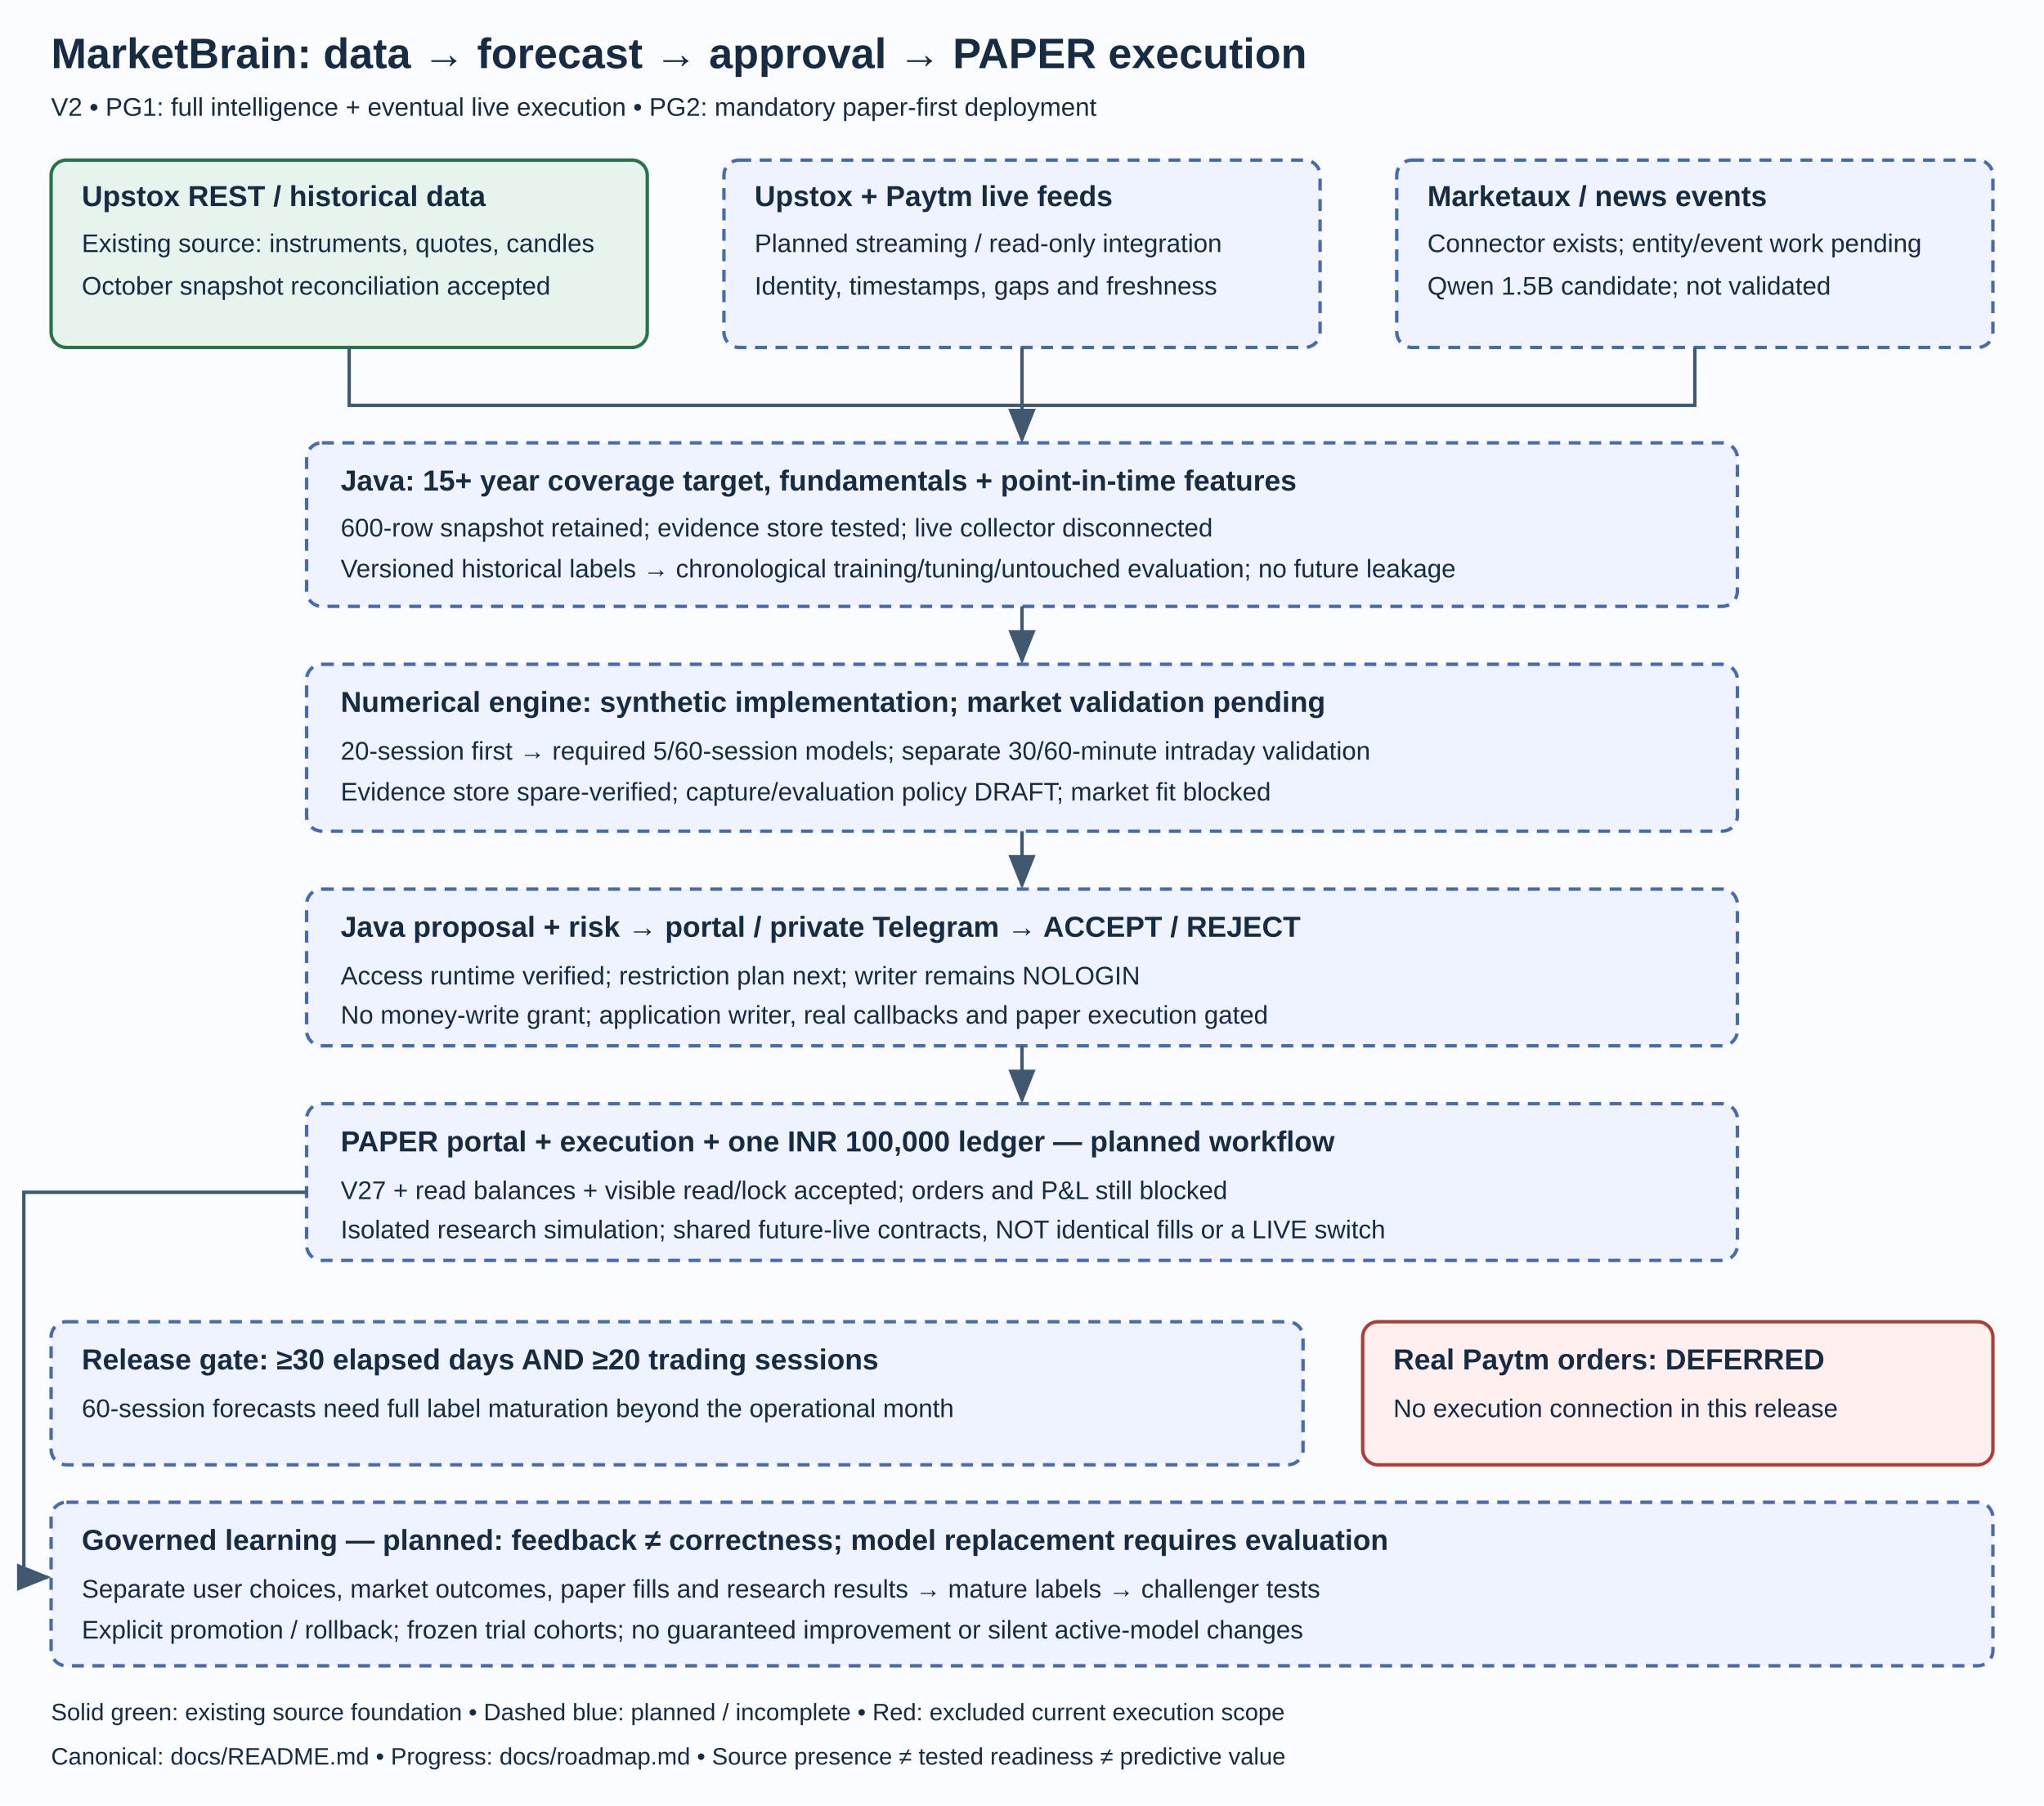
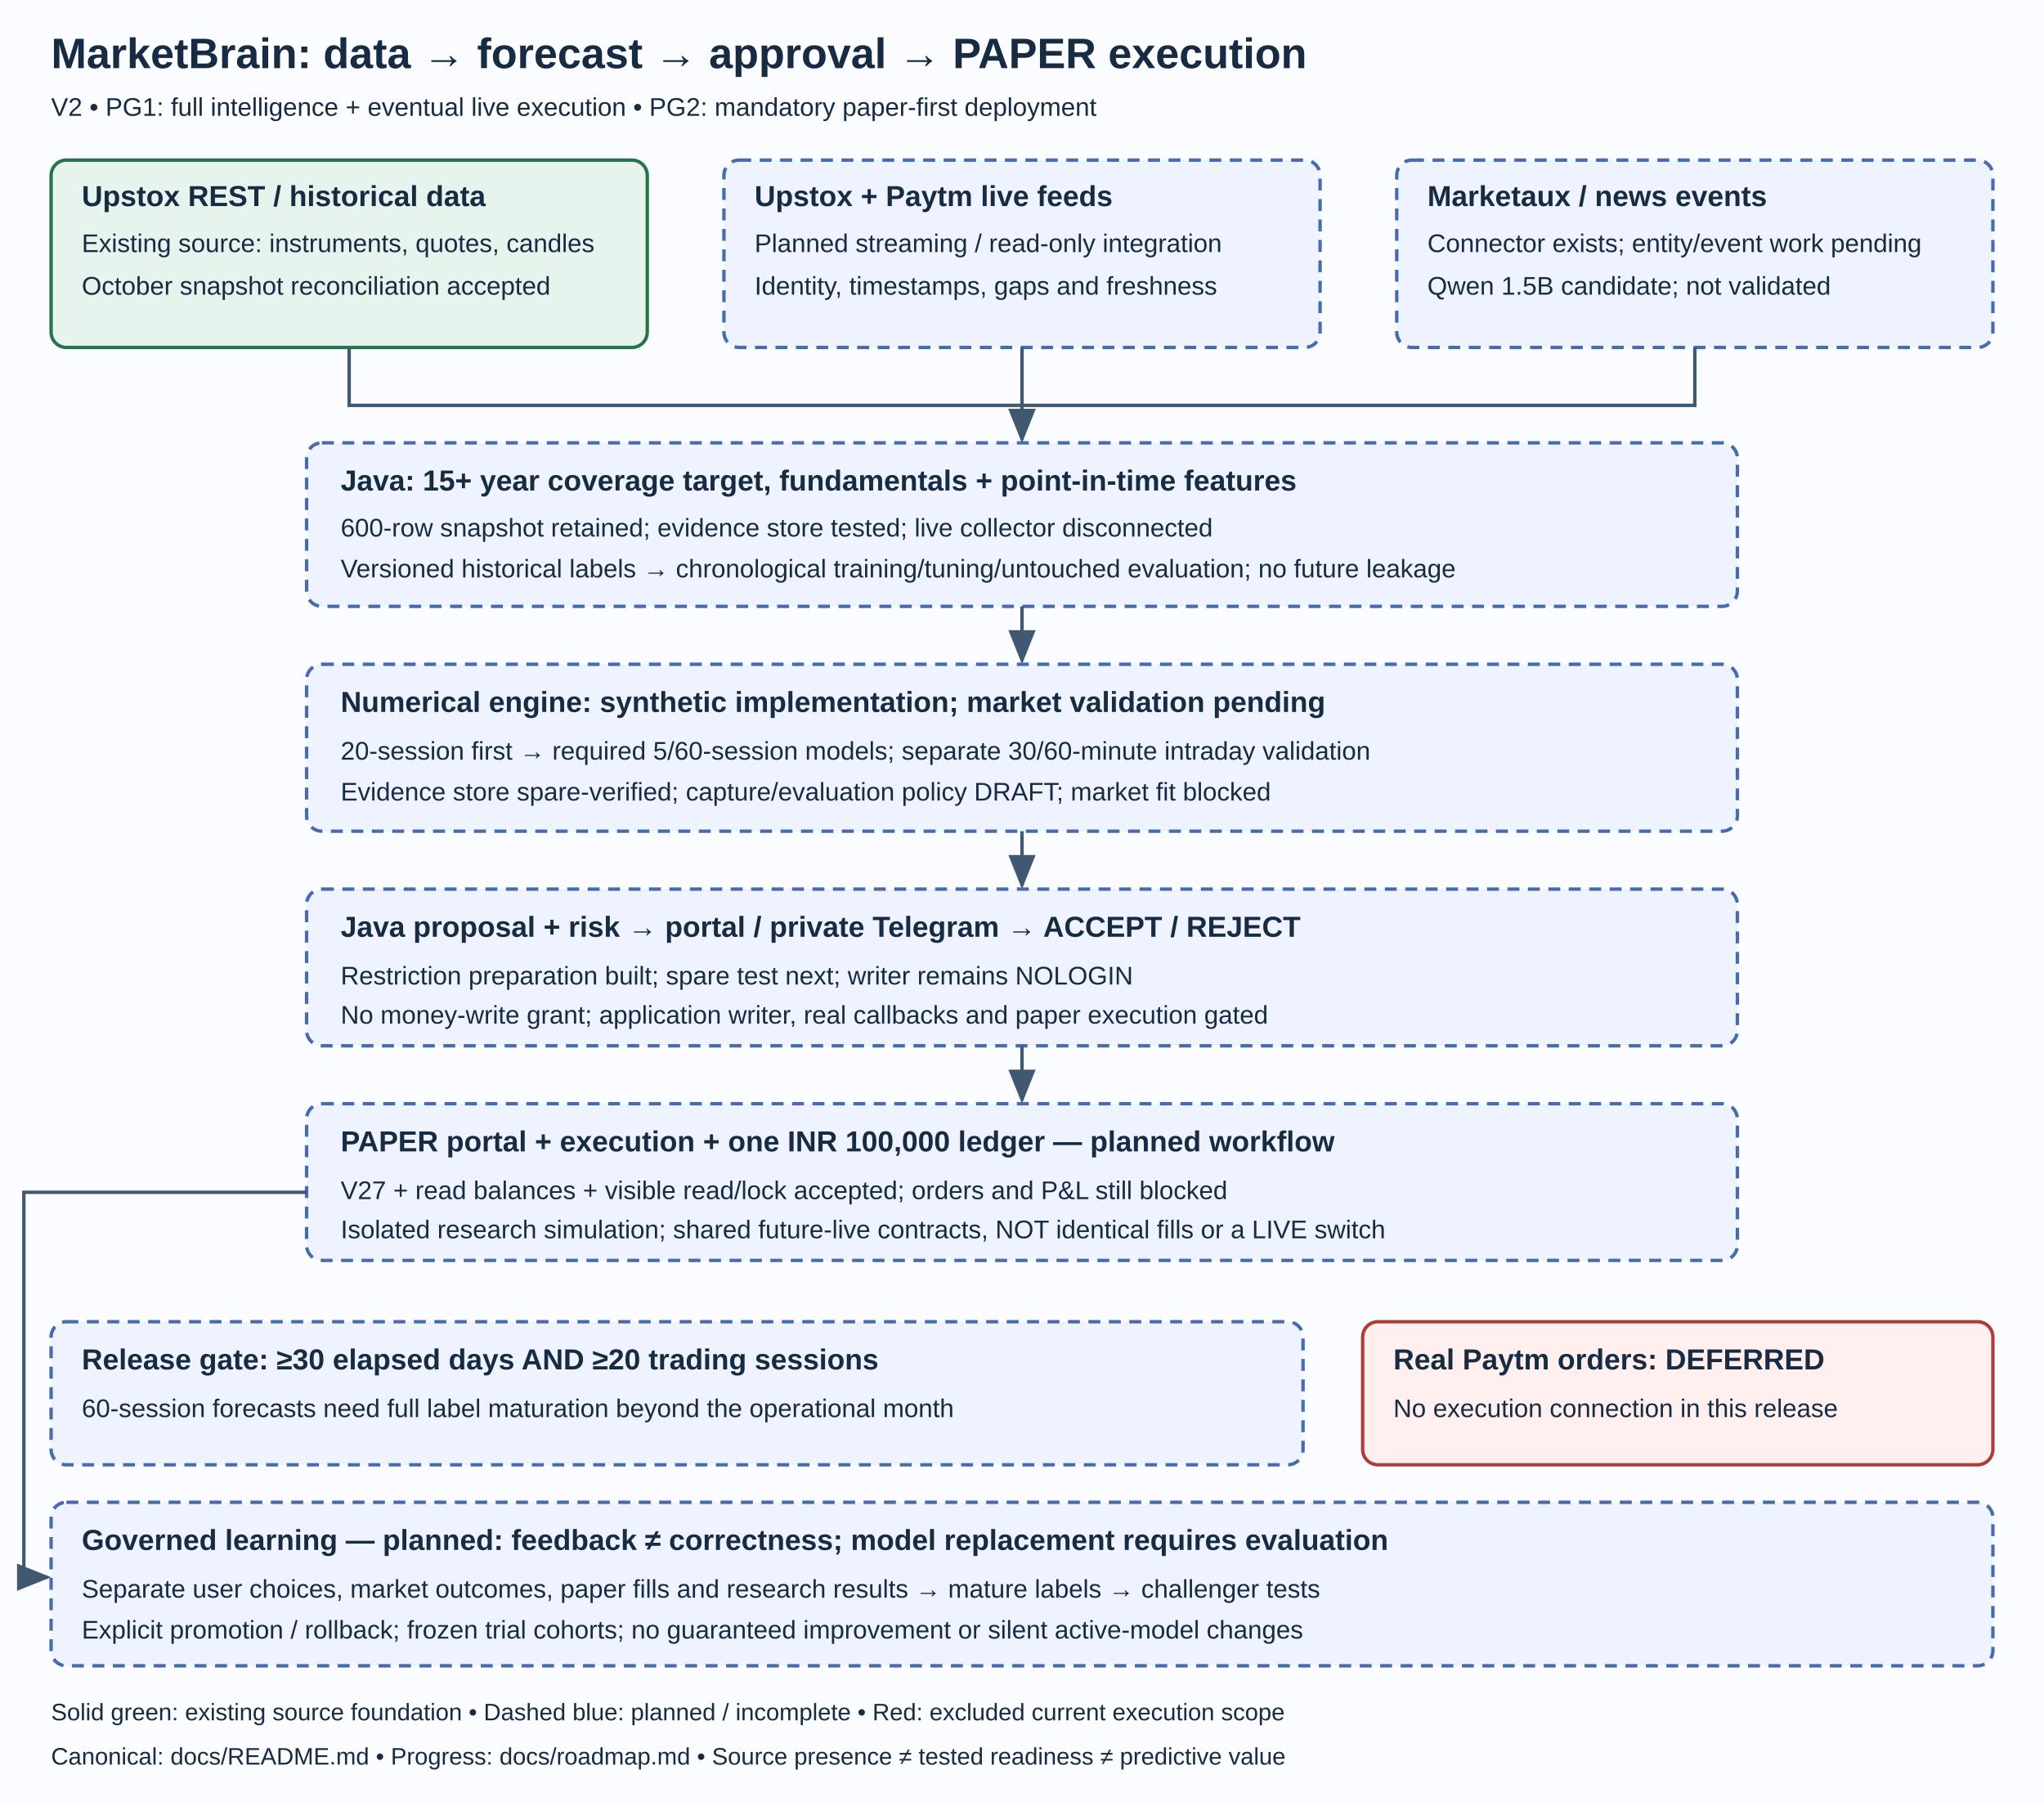
<svg xmlns="http://www.w3.org/2000/svg" width="1200" height="1060" viewBox="0 0 1200 1060" role="img" aria-labelledby="title desc">
  <defs>
    <marker id="arrow" markerWidth="10" markerHeight="8" refX="9" refY="4" orient="auto">
      <path d="M0,0 L10,4 L0,8 Z" fill="#405870" />
    </marker>
    <style>
      text { font-family: Arial, sans-serif; fill: #172b42; }
      .heading { font-size: 25px; font-weight: bold; }
      .label { font-size: 17px; font-weight: bold; }
      .body { font-size: 15px; }
      .small { font-size: 14px; }
      .existing { fill: #e6f4ed; stroke: #26734c; stroke-width: 2; }
      .planned { fill: #eef3ff; stroke: #486bad; stroke-width: 2; stroke-dasharray: 7 5; }
      .blocked { fill: #fff0ef; stroke: #ab3e38; stroke-width: 2; }
      .line { fill: none; stroke: #405870; stroke-width: 2; marker-end: url(#arrow); }
    </style>
  </defs>
  <rect width="1200" height="1060" fill="#fafcff" />
  <text x="30" y="40" class="heading">MarketBrain: data → forecast → approval → PAPER execution</text>
  <text x="30" y="68" class="body">V2 • PG1: full intelligence + eventual live execution • PG2: mandatory paper-first deployment</text>
  <rect x="30" y="94" width="350" height="110" rx="9" class="existing" />
  <text x="48" y="121" class="label">Upstox REST / historical data</text>
  <text x="48" y="148" class="body">Existing source: instruments, quotes, candles</text>
  <text x="48" y="173" class="body">October snapshot reconciliation accepted</text>
  <rect x="425" y="94" width="350" height="110" rx="9" class="planned" />
  <text x="443" y="121" class="label">Upstox + Paytm live feeds</text>
  <text x="443" y="148" class="body">Planned streaming / read-only integration</text>
  <text x="443" y="173" class="body">Identity, timestamps, gaps and freshness</text>
  <rect x="820" y="94" width="350" height="110" rx="9" class="planned" />
  <text x="838" y="121" class="label">Marketaux / news events</text>
  <text x="838" y="148" class="body">Connector exists; entity/event work pending</text>
  <text x="838" y="173" class="body">Qwen 1.5B candidate; not validated</text>
  <path d="M205 204 V238 H600 V258" class="line" />
  <path d="M600 204 V258" class="line" />
  <path d="M995 204 V238 H600" fill="none" stroke="#405870" stroke-width="2" />
  <rect x="180" y="260" width="840" height="96" rx="9" class="planned" />
  <text x="200" y="288" class="label">Java: 15+ year coverage target, fundamentals + point-in-time features</text>
  <text x="200" y="315" class="body">600-row snapshot retained; evidence store tested; live collector disconnected</text>
  <text x="200" y="339" class="body">Versioned historical labels → chronological training/tuning/untouched evaluation; no future leakage</text>
  <path d="M600 356 V388" class="line" />
  <rect x="180" y="390" width="840" height="98" rx="9" class="planned" />
  <text x="200" y="418" class="label">Numerical engine: synthetic implementation; market validation pending</text>
  <text x="200" y="446" class="body">20-session first → required 5/60-session models; separate 30/60-minute intraday validation</text>
  <text x="200" y="470" class="body">Evidence store spare-verified; capture/evaluation policy DRAFT; market fit blocked</text>
  <path d="M600 488 V520" class="line" />
  <rect x="180" y="522" width="840" height="92" rx="9" class="planned" />
  <text x="200" y="550" class="label">Java proposal + risk → portal / private Telegram → ACCEPT / REJECT</text>
-   <text x="200" y="578" class="body">Access runtime verified; restriction plan next; writer remains NOLOGIN</text>
+   <text x="200" y="578" class="body">Restriction preparation built; spare test next; writer remains NOLOGIN</text>
  <text x="200" y="601" class="body">No money-write grant; application writer, real callbacks and paper execution gated</text>
  <path d="M600 614 V646" class="line" />
  <rect x="180" y="648" width="840" height="92" rx="9" class="planned" />
  <text x="200" y="676" class="label">PAPER portal + execution + one INR 100,000 ledger — planned workflow</text>
  <text x="200" y="704" class="body">V27 + read balances + visible read/lock accepted; orders and P&amp;L still blocked</text>
  <text x="200" y="727" class="body">Isolated research simulation; shared future-live contracts, NOT identical fills or a LIVE switch</text>
  <rect x="30" y="776" width="735" height="84" rx="9" class="planned" />
  <text x="48" y="804" class="label">Release gate: ≥30 elapsed days AND ≥20 trading sessions</text>
  <text x="48" y="832" class="body">60-session forecasts need full label maturation beyond the operational month</text>
  <rect x="800" y="776" width="370" height="84" rx="9" class="blocked" />
  <text x="818" y="804" class="label">Real Paytm orders: DEFERRED</text>
  <text x="818" y="832" class="body">No execution connection in this release</text>
  <path d="M180 700 H14 V926 H28" class="line" />
  <rect x="30" y="882" width="1140" height="96" rx="9" class="planned" />
  <text x="48" y="910" class="label">Governed learning — planned: feedback ≠ correctness; model replacement requires evaluation</text>
  <text x="48" y="938" class="body">Separate user choices, market outcomes, paper fills and research results → mature labels → challenger tests</text>
  <text x="48" y="962" class="body">Explicit promotion / rollback; frozen trial cohorts; no guaranteed improvement or silent active-model changes</text>
  <text x="30" y="1010" class="small">Solid green: existing source foundation • Dashed blue: planned / incomplete • Red: excluded current execution scope</text>
  <text x="30" y="1036" class="small">Canonical: docs/README.md • Progress: docs/roadmap.md • Source presence ≠ tested readiness ≠ predictive value</text>
</svg>
